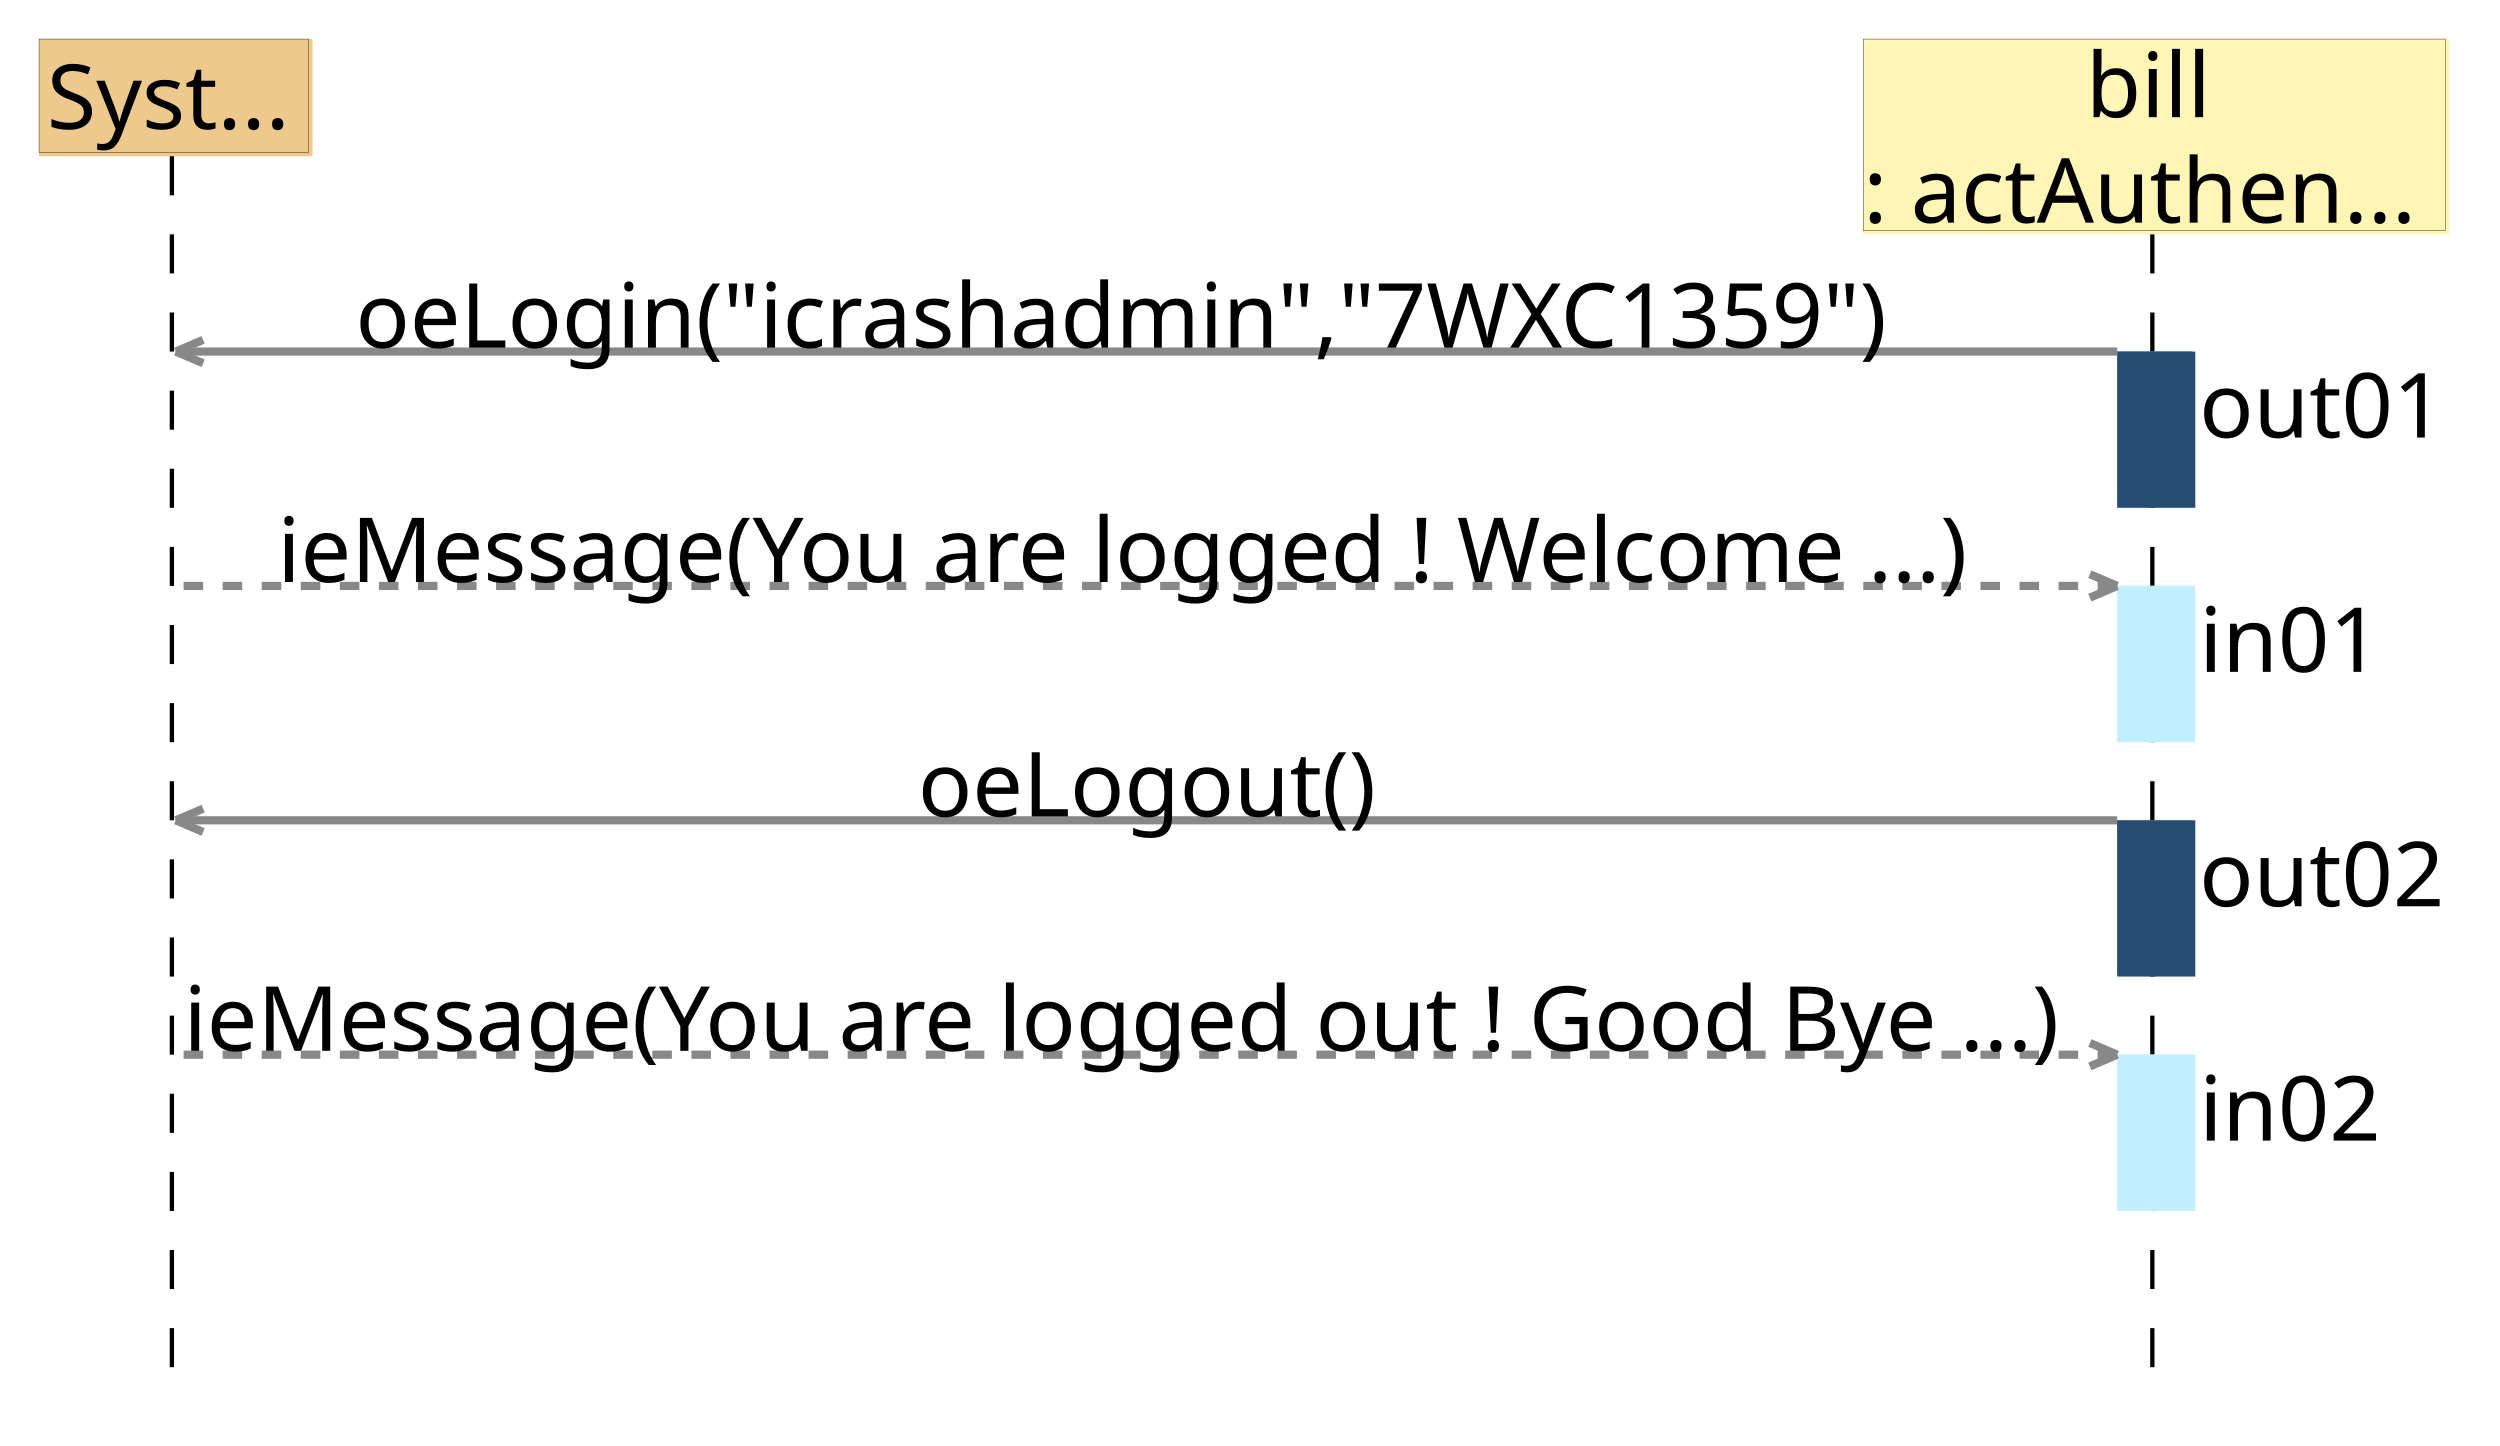
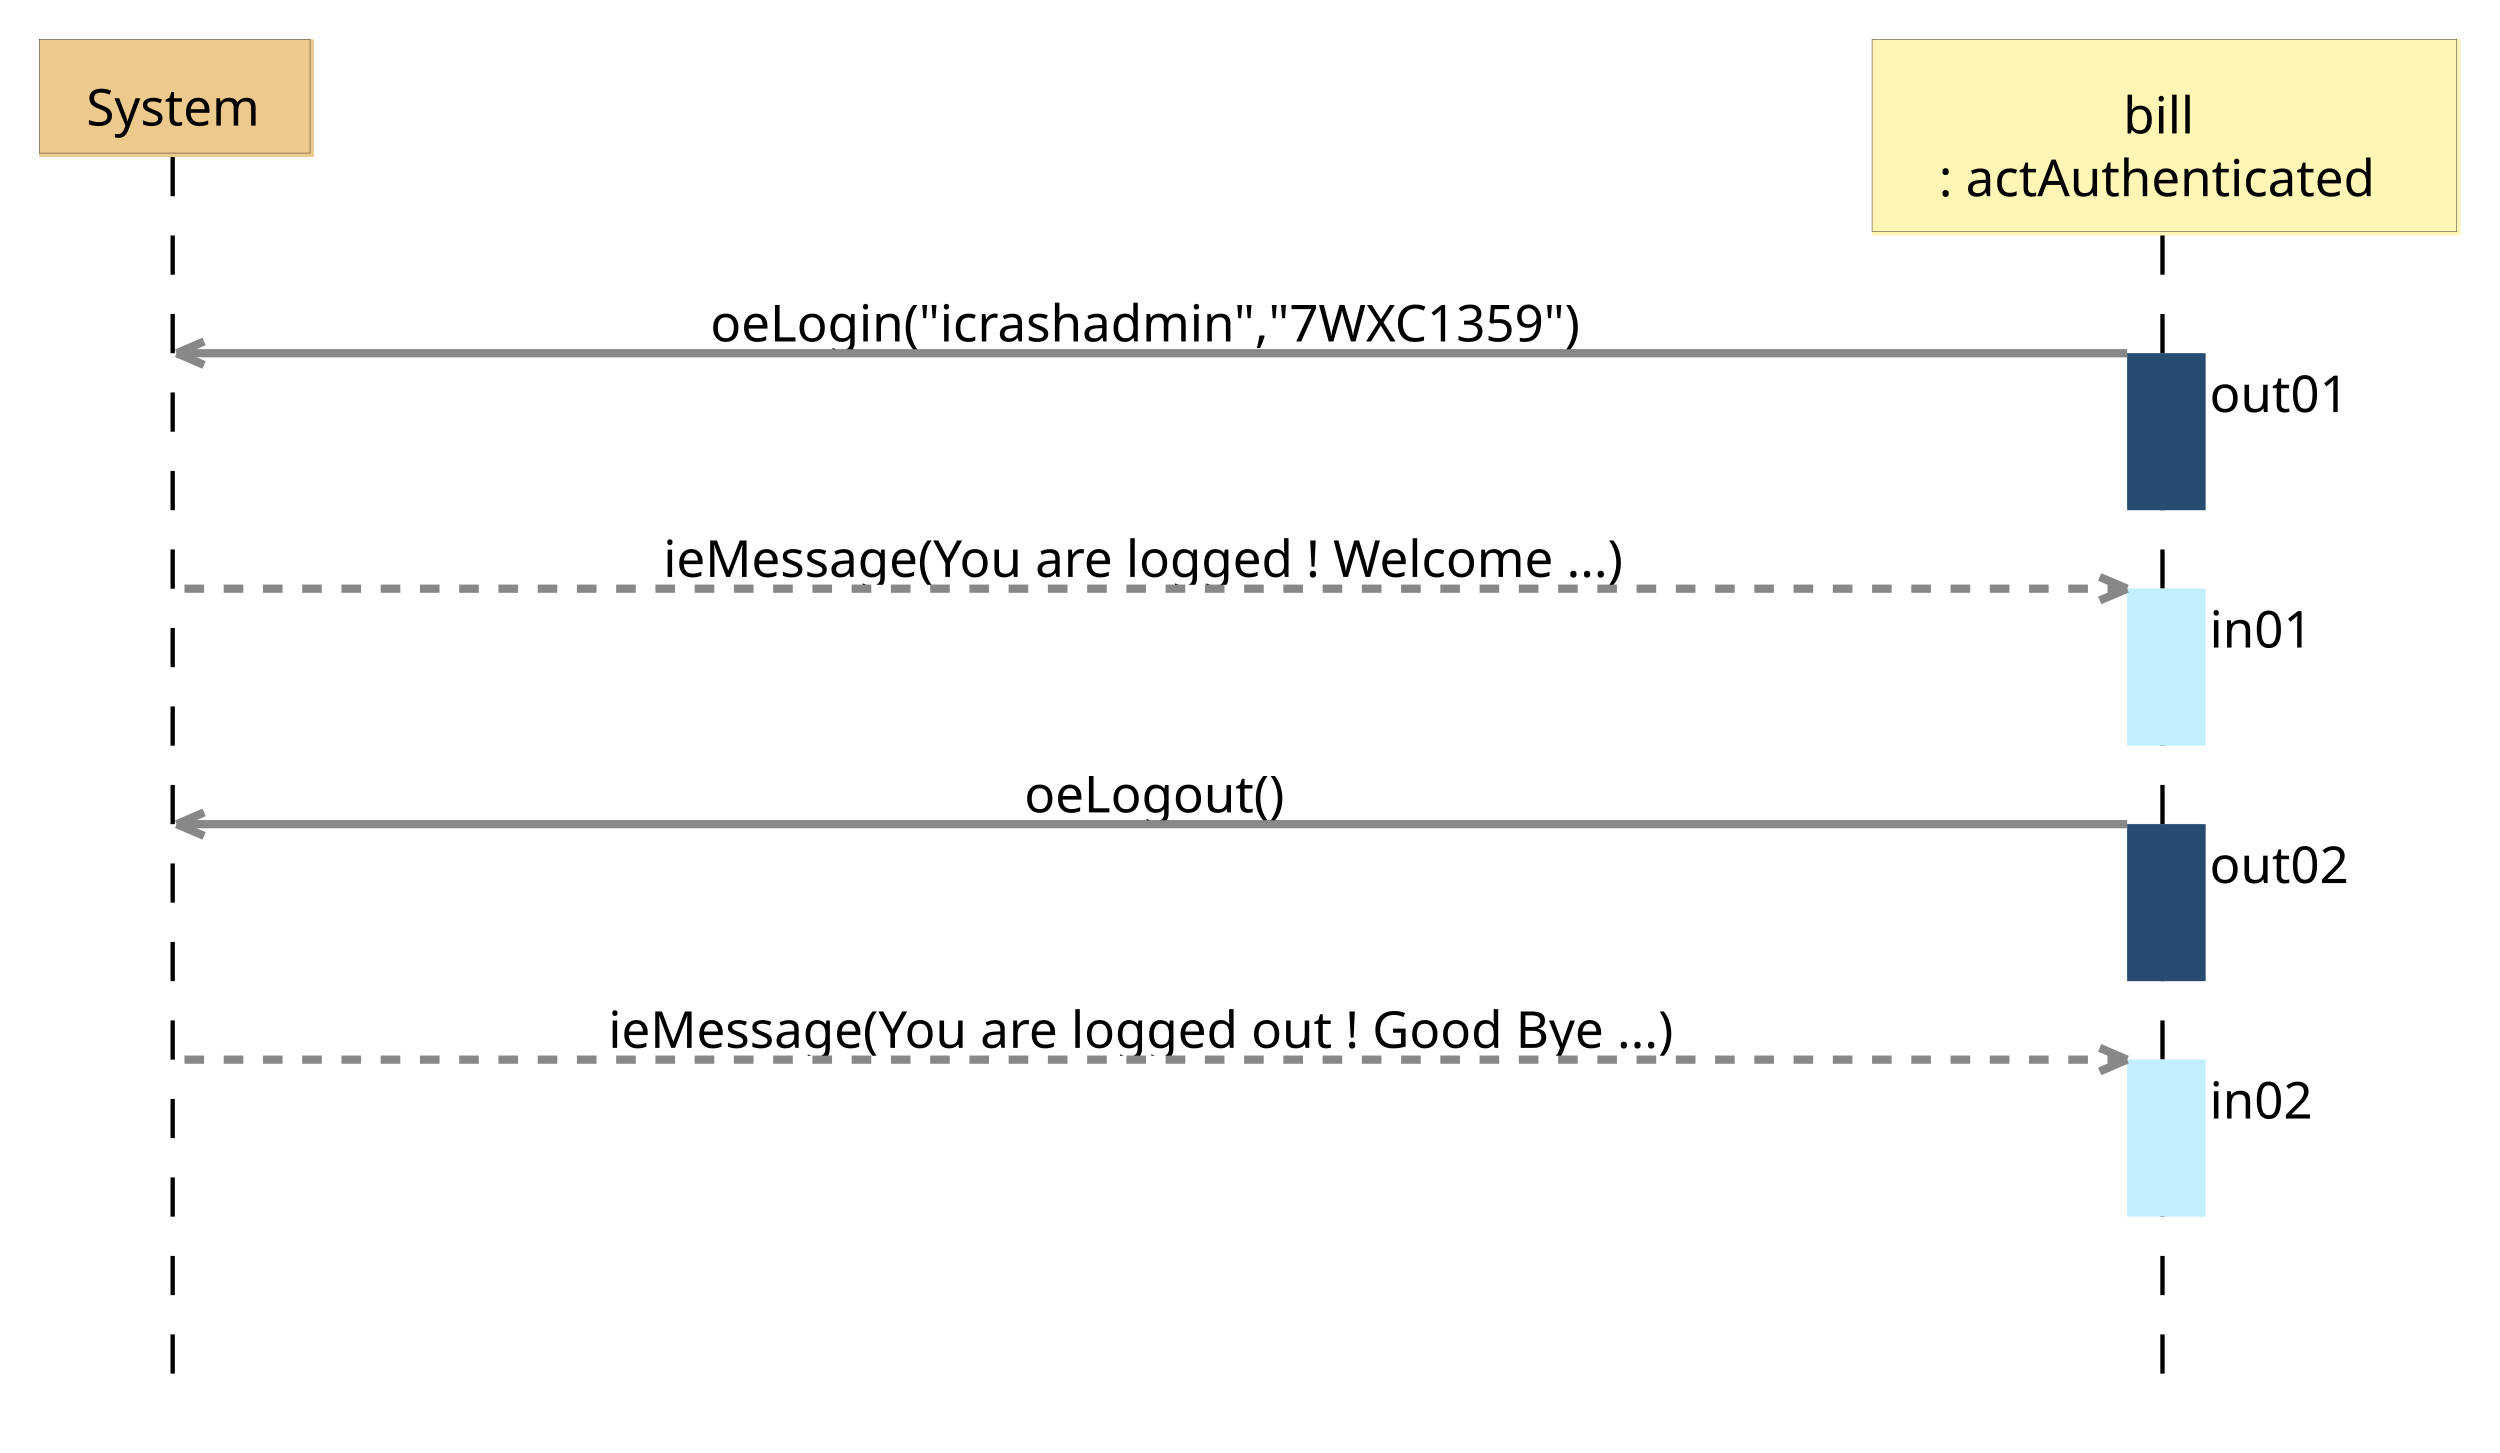
- <svg xmlns="http://www.w3.org/2000/svg" stroke-dasharray="none" shape-rendering="auto" font-family="'Dialog'" width="640" text-rendering="auto" fill-opacity="1" contentScriptType="text/ecmascript" color-interpolation="auto" color-rendering="auto" preserveAspectRatio="xMidYMid meet" font-size="12" viewBox="0 0 640 370" fill="black" stroke="black" image-rendering="auto" stroke-miterlimit="10" zoomAndPan="magnify" version="1.0" stroke-linecap="square" stroke-linejoin="miter" contentStyleType="text/css" font-style="normal" height="370" stroke-width="1" stroke-dashoffset="0" font-weight="normal" stroke-opacity="1">
+ <svg xmlns="http://www.w3.org/2000/svg" stroke-dasharray="none" shape-rendering="auto" font-family="'Dialog'" width="637" text-rendering="auto" fill-opacity="1" contentScriptType="text/ecmascript" color-interpolation="auto" color-rendering="auto" preserveAspectRatio="xMidYMid meet" font-size="12" viewBox="0 0 637 370" fill="black" stroke="black" image-rendering="auto" stroke-miterlimit="10" zoomAndPan="magnify" version="1.0" stroke-linecap="square" stroke-linejoin="miter" contentStyleType="text/css" font-style="normal" height="370" stroke-width="1" stroke-dashoffset="0" font-weight="normal" stroke-opacity="1">
  <defs id="genericDefs" />
  <g>
    <defs id="defs1">
      <clipPath clipPathUnits="userSpaceOnUse" id="clipPath1">
        <path d="M9 9 L81 9 L81 41 L9 41 L9 9 Z" />
      </clipPath>
      <clipPath clipPathUnits="userSpaceOnUse" id="clipPath2">
-         <path d="M9 9 L85 9 L85 41 L9 41 L9 9 Z" />
+         <path d="M9 9 L84 9 L84 41 L9 41 L9 9 Z" />
      </clipPath>
      <clipPath clipPathUnits="userSpaceOnUse" id="clipPath3">
        <path d="M39 39 L51 39 L51 361 L39 361 L39 39 Z" />
      </clipPath>
      <clipPath clipPathUnits="userSpaceOnUse" id="clipPath4">
        <path d="M476 9 L628 9 L628 61 L476 61 L476 9 Z" />
      </clipPath>
      <clipPath clipPathUnits="userSpaceOnUse" id="clipPath5">
-         <path d="M476 9 L632 9 L632 61 L476 61 L476 9 Z" />
+         <path d="M476 9 L630 9 L630 61 L476 61 L476 9 Z" />
      </clipPath>
      <clipPath clipPathUnits="userSpaceOnUse" id="clipPath6">
-         <path d="M476 9 L633 9 L633 61 L476 61 L476 9 Z" />
+         <path d="M476 9 L631 9 L631 61 L476 61 L476 9 Z" />
      </clipPath>
      <clipPath clipPathUnits="userSpaceOnUse" id="clipPath7">
        <path d="M546 59 L558 59 L558 361 L546 361 L546 59 Z" />
      </clipPath>
      <clipPath clipPathUnits="userSpaceOnUse" id="clipPath8">
        <path d="M541 89 L563 89 L563 131 L541 131 L541 89 Z" />
      </clipPath>
      <clipPath clipPathUnits="userSpaceOnUse" id="clipPath9">
-         <path d="M562 89 L637 89 L637 118 L562 118 L562 89 Z" />
+         <path d="M562 89 L604 89 L604 107 L562 107 L562 89 Z" />
      </clipPath>
      <clipPath clipPathUnits="userSpaceOnUse" id="clipPath10">
        <path d="M541 209 L563 209 L563 251 L541 251 L541 209 Z" />
      </clipPath>
      <clipPath clipPathUnits="userSpaceOnUse" id="clipPath11">
-         <path d="M562 209 L637 209 L637 238 L562 238 L562 209 Z" />
+         <path d="M562 209 L604 209 L604 227 L562 227 L562 209 Z" />
      </clipPath>
      <clipPath clipPathUnits="userSpaceOnUse" id="clipPath12">
        <path d="M541 149 L563 149 L563 191 L541 191 L541 149 Z" />
      </clipPath>
      <clipPath clipPathUnits="userSpaceOnUse" id="clipPath13">
-         <path d="M562 149 L621 149 L621 178 L562 178 L562 149 Z" />
+         <path d="M562 149 L595 149 L595 167 L562 167 L562 149 Z" />
      </clipPath>
      <clipPath clipPathUnits="userSpaceOnUse" id="clipPath14">
        <path d="M541 269 L563 269 L563 311 L541 311 L541 269 Z" />
      </clipPath>
      <clipPath clipPathUnits="userSpaceOnUse" id="clipPath15">
-         <path d="M562 269 L621 269 L621 298 L562 298 L562 269 Z" />
+         <path d="M562 269 L595 269 L595 287 L562 287 L562 269 Z" />
      </clipPath>
      <clipPath clipPathUnits="userSpaceOnUse" id="clipPath16">
-         <path d="M-1 -1 L641 -1 L641 371 L-1 371 L-1 -1 Z" />
+         <path d="M-1 -1 L638 -1 L638 371 L-1 371 L-1 -1 Z" />
      </clipPath>
      <clipPath clipPathUnits="userSpaceOnUse" id="clipPath17">
-         <path d="M90 66 L504 66 L504 95 L90 95 L90 66 Z" />
+         <path d="M180 71 L412 71 L412 89 L180 89 L180 71 Z" />
      </clipPath>
      <clipPath clipPathUnits="userSpaceOnUse" id="clipPath18">
        <path d="M43 85 L55 85 L55 96 L43 96 L43 85 Z" />
      </clipPath>
      <clipPath clipPathUnits="userSpaceOnUse" id="clipPath19">
-         <path d="M234 186 L359 186 L359 215 L234 215 L234 186 Z" />
+         <path d="M260 191 L332 191 L332 209 L260 209 L260 191 Z" />
      </clipPath>
      <clipPath clipPathUnits="userSpaceOnUse" id="clipPath20">
        <path d="M43 205 L55 205 L55 216 L43 216 L43 205 Z" />
      </clipPath>
      <clipPath clipPathUnits="userSpaceOnUse" id="clipPath21">
-         <path d="M70 126 L524 126 L524 155 L70 155 L70 126 Z" />
+         <path d="M168 131 L424 131 L424 149 L168 149 L168 131 Z" />
      </clipPath>
      <clipPath clipPathUnits="userSpaceOnUse" id="clipPath22">
        <path d="M533 145 L545 145 L545 156 L533 156 L533 145 Z" />
      </clipPath>
      <clipPath clipPathUnits="userSpaceOnUse" id="clipPath23">
-         <path d="M46 246 L548 246 L548 275 L46 275 L46 246 Z" />
+         <path d="M154 251 L437 251 L437 269 L154 269 L154 251 Z" />
      </clipPath>
      <clipPath clipPathUnits="userSpaceOnUse" id="clipPath24">
        <path d="M533 265 L545 265 L545 276 L533 276 L533 265 Z" />
      </clipPath>
    </defs>
    <g font-size="13" fill="rgb(238,201,142)" font-family="'Lucida Sans'" stroke-linejoin="round" stroke="rgb(238,201,142)" stroke-width="0" stroke-miterlimit="0">
      <rect x="10" y="10" clip-path="url(#clipPath1)" width="70" height="30" stroke="none" />
    </g>
    <g stroke-width="0.1" font-size="13" font-family="'Lucida Sans'" stroke-linecap="butt">
      <rect x="10" y="10" clip-path="url(#clipPath1)" fill="none" width="69" height="29" />
-       <text x="12" font-size="23" y="33" clip-path="url(#clipPath2)" stroke="none" xml:space="preserve">Syst...</text>
-       <line clip-path="url(#clipPath3)" fill="none" x1="44" x2="44" y1="40" y2="360" stroke-dasharray="10,10" stroke-width="1.1" />
+       <text x="22" y="32" clip-path="url(#clipPath2)" font-family="'Lucida Sans Unicode'" stroke="none" xml:space="preserve">System</text>
+     </g>
+     <g stroke-width="1.1" font-size="23" stroke-dasharray="10,10" font-family="'Lucida Sans Unicode'" stroke-linecap="butt">
+       <line clip-path="url(#clipPath3)" fill="none" x1="44" x2="44" y1="40" y2="360" />
    </g>
    <g stroke-linecap="butt" font-size="13" fill="rgb(255,245,181)" font-family="'Lucida Sans'" stroke-dasharray="10,10" stroke="rgb(255,245,181)" stroke-width="1.1">
      <rect x="477" y="10" clip-path="url(#clipPath4)" width="150" height="50" stroke="none" />
    </g>
    <g stroke-width="0.1" font-size="13" font-family="'Lucida Sans'" stroke-linecap="butt">
      <rect x="477" y="10" clip-path="url(#clipPath4)" fill="none" width="149" height="49" />
-       <text x="534" font-size="23" y="30" clip-path="url(#clipPath5)" stroke="none" xml:space="preserve">bill</text>
-       <text x="477" font-size="23" y="57" clip-path="url(#clipPath6)" stroke="none" xml:space="preserve">: actAuthen...</text>
-       <line clip-path="url(#clipPath7)" fill="none" x1="551" x2="551" y1="60" y2="360" stroke-dasharray="10,10" stroke-width="1.1" />
+       <text x="541" y="34" clip-path="url(#clipPath5)" font-family="'Lucida Sans Unicode'" stroke="none" xml:space="preserve">bill</text>
+       <text x="494" y="50" clip-path="url(#clipPath6)" font-family="'Lucida Sans Unicode'" stroke="none" xml:space="preserve">: actAuthenticated</text>
+     </g>
+     <g stroke-width="1.1" font-size="23" stroke-dasharray="10,10" font-family="'Lucida Sans Unicode'" stroke-linecap="butt">
+       <line clip-path="url(#clipPath7)" fill="none" x1="551" x2="551" y1="60" y2="360" />
    </g>
    <g stroke-linecap="butt" font-size="13" fill="rgb(39,76,114)" font-family="'Lucida Sans'" stroke-dasharray="10,10" stroke="rgb(39,76,114)" stroke-width="1.1">
      <rect x="542" y="90" clip-path="url(#clipPath8)" width="20" height="40" stroke="none" />
      <rect x="542" y="90" clip-path="url(#clipPath8)" fill="none" width="19" stroke-dasharray="none" height="39" stroke-width="0.1" />
    </g>
-     <g stroke-width="0.1" font-size="23" font-family="'Lucida Sans'" stroke-linecap="butt">
-       <text xml:space="preserve" x="563" y="112" clip-path="url(#clipPath9)" stroke="none">out01</text>
+     <g stroke-width="0.1" font-size="13" font-family="'Lucida Sans Unicode'" stroke-linecap="butt">
+       <text xml:space="preserve" x="563" y="105" clip-path="url(#clipPath9)" stroke="none">out01</text>
      <rect x="542" y="210" clip-path="url(#clipPath10)" fill="rgb(39,76,114)" width="20" height="40" stroke="none" />
      <rect x="542" y="210" clip-path="url(#clipPath10)" fill="none" width="19" height="39" stroke="rgb(39,76,114)" />
-       <text xml:space="preserve" x="563" y="232" clip-path="url(#clipPath11)" stroke="none">out02</text>
+       <text xml:space="preserve" x="563" y="225" clip-path="url(#clipPath11)" stroke="none">out02</text>
      <rect x="542" y="150" clip-path="url(#clipPath12)" fill="rgb(194,239,255)" width="20" height="40" stroke="none" />
      <rect x="542" y="150" clip-path="url(#clipPath12)" fill="none" width="19" height="39" stroke="rgb(194,239,255)" />
-       <text xml:space="preserve" x="563" y="172" clip-path="url(#clipPath13)" stroke="none">in01</text>
+       <text xml:space="preserve" x="563" y="165" clip-path="url(#clipPath13)" stroke="none">in01</text>
      <rect x="542" y="270" clip-path="url(#clipPath14)" fill="rgb(194,239,255)" width="20" height="40" stroke="none" />
      <rect x="542" y="270" clip-path="url(#clipPath14)" fill="none" width="19" height="39" stroke="rgb(194,239,255)" />
-       <text xml:space="preserve" x="563" y="292" clip-path="url(#clipPath15)" stroke="none">in02</text>
+       <text xml:space="preserve" x="563" y="285" clip-path="url(#clipPath15)" stroke="none">in02</text>
      <line clip-path="url(#clipPath16)" fill="none" x1="542" x2="45" y1="90" y2="90" stroke="rgb(136,136,136)" stroke-width="2.1" />
-       <text x="91" y="89" clip-path="url(#clipPath17)" stroke="none" stroke-width="2.1" xml:space="preserve">oeLogin("icrashadmin","7WXC1359")</text>
+       <text x="181" y="87" clip-path="url(#clipPath17)" stroke="none" stroke-width="2.1" xml:space="preserve">oeLogin("icrashadmin","7WXC1359")</text>
      <line clip-path="url(#clipPath18)" fill="none" x1="52" x2="45" y1="87" y2="90" stroke="rgb(136,136,136)" stroke-width="2.1" />
      <line clip-path="url(#clipPath18)" fill="none" x1="45" x2="52" y1="90" y2="93" stroke="rgb(136,136,136)" stroke-width="2.1" />
      <line clip-path="url(#clipPath16)" fill="none" x1="542" x2="45" y1="210" y2="210" stroke="rgb(136,136,136)" stroke-width="2.1" />
-       <text x="235" y="209" clip-path="url(#clipPath19)" stroke="none" stroke-width="2.1" xml:space="preserve">oeLogout()</text>
+       <text x="261" y="207" clip-path="url(#clipPath19)" stroke="none" stroke-width="2.1" xml:space="preserve">oeLogout()</text>
      <line clip-path="url(#clipPath20)" fill="none" x1="52" x2="45" y1="207" y2="210" stroke="rgb(136,136,136)" stroke-width="2.1" />
      <line clip-path="url(#clipPath20)" fill="none" x1="45" x2="52" y1="210" y2="213" stroke="rgb(136,136,136)" stroke-width="2.1" />
    </g>
-     <g stroke-linecap="butt" font-size="23" fill="rgb(136,136,136)" font-family="'Lucida Sans'" stroke-dasharray="5,5" stroke="rgb(136,136,136)" stroke-width="2.1">
+     <g stroke-linecap="butt" font-size="13" fill="rgb(136,136,136)" font-family="'Lucida Sans Unicode'" stroke-dasharray="5,5" stroke="rgb(136,136,136)" stroke-width="2.1">
      <line clip-path="url(#clipPath16)" fill="none" x1="542" x2="45" y1="150" y2="150" />
-       <text x="71" y="149" clip-path="url(#clipPath21)" fill="black" stroke="none" xml:space="preserve">ieMessage(You are logged ! Welcome ...)</text>
+       <text x="169" y="147" clip-path="url(#clipPath21)" fill="black" stroke="none" xml:space="preserve">ieMessage(You are logged ! Welcome ...)</text>
      <line clip-path="url(#clipPath22)" fill="none" x1="535" x2="542" y1="153" y2="150" stroke-dasharray="none" />
      <line clip-path="url(#clipPath22)" fill="none" x1="542" x2="535" y1="150" y2="147" stroke-dasharray="none" />
      <line clip-path="url(#clipPath16)" fill="none" x1="542" x2="45" y1="270" y2="270" />
-       <text x="47" y="269" clip-path="url(#clipPath23)" fill="black" stroke="none" xml:space="preserve">ieMessage(You are logged out ! Good Bye ...)</text>
+       <text x="155" y="267" clip-path="url(#clipPath23)" fill="black" stroke="none" xml:space="preserve">ieMessage(You are logged out ! Good Bye ...)</text>
      <line clip-path="url(#clipPath24)" fill="none" x1="535" x2="542" y1="273" y2="270" stroke-dasharray="none" />
      <line clip-path="url(#clipPath24)" fill="none" x1="542" x2="535" y1="270" y2="267" stroke-dasharray="none" />
    </g>
  </g>
</svg>
